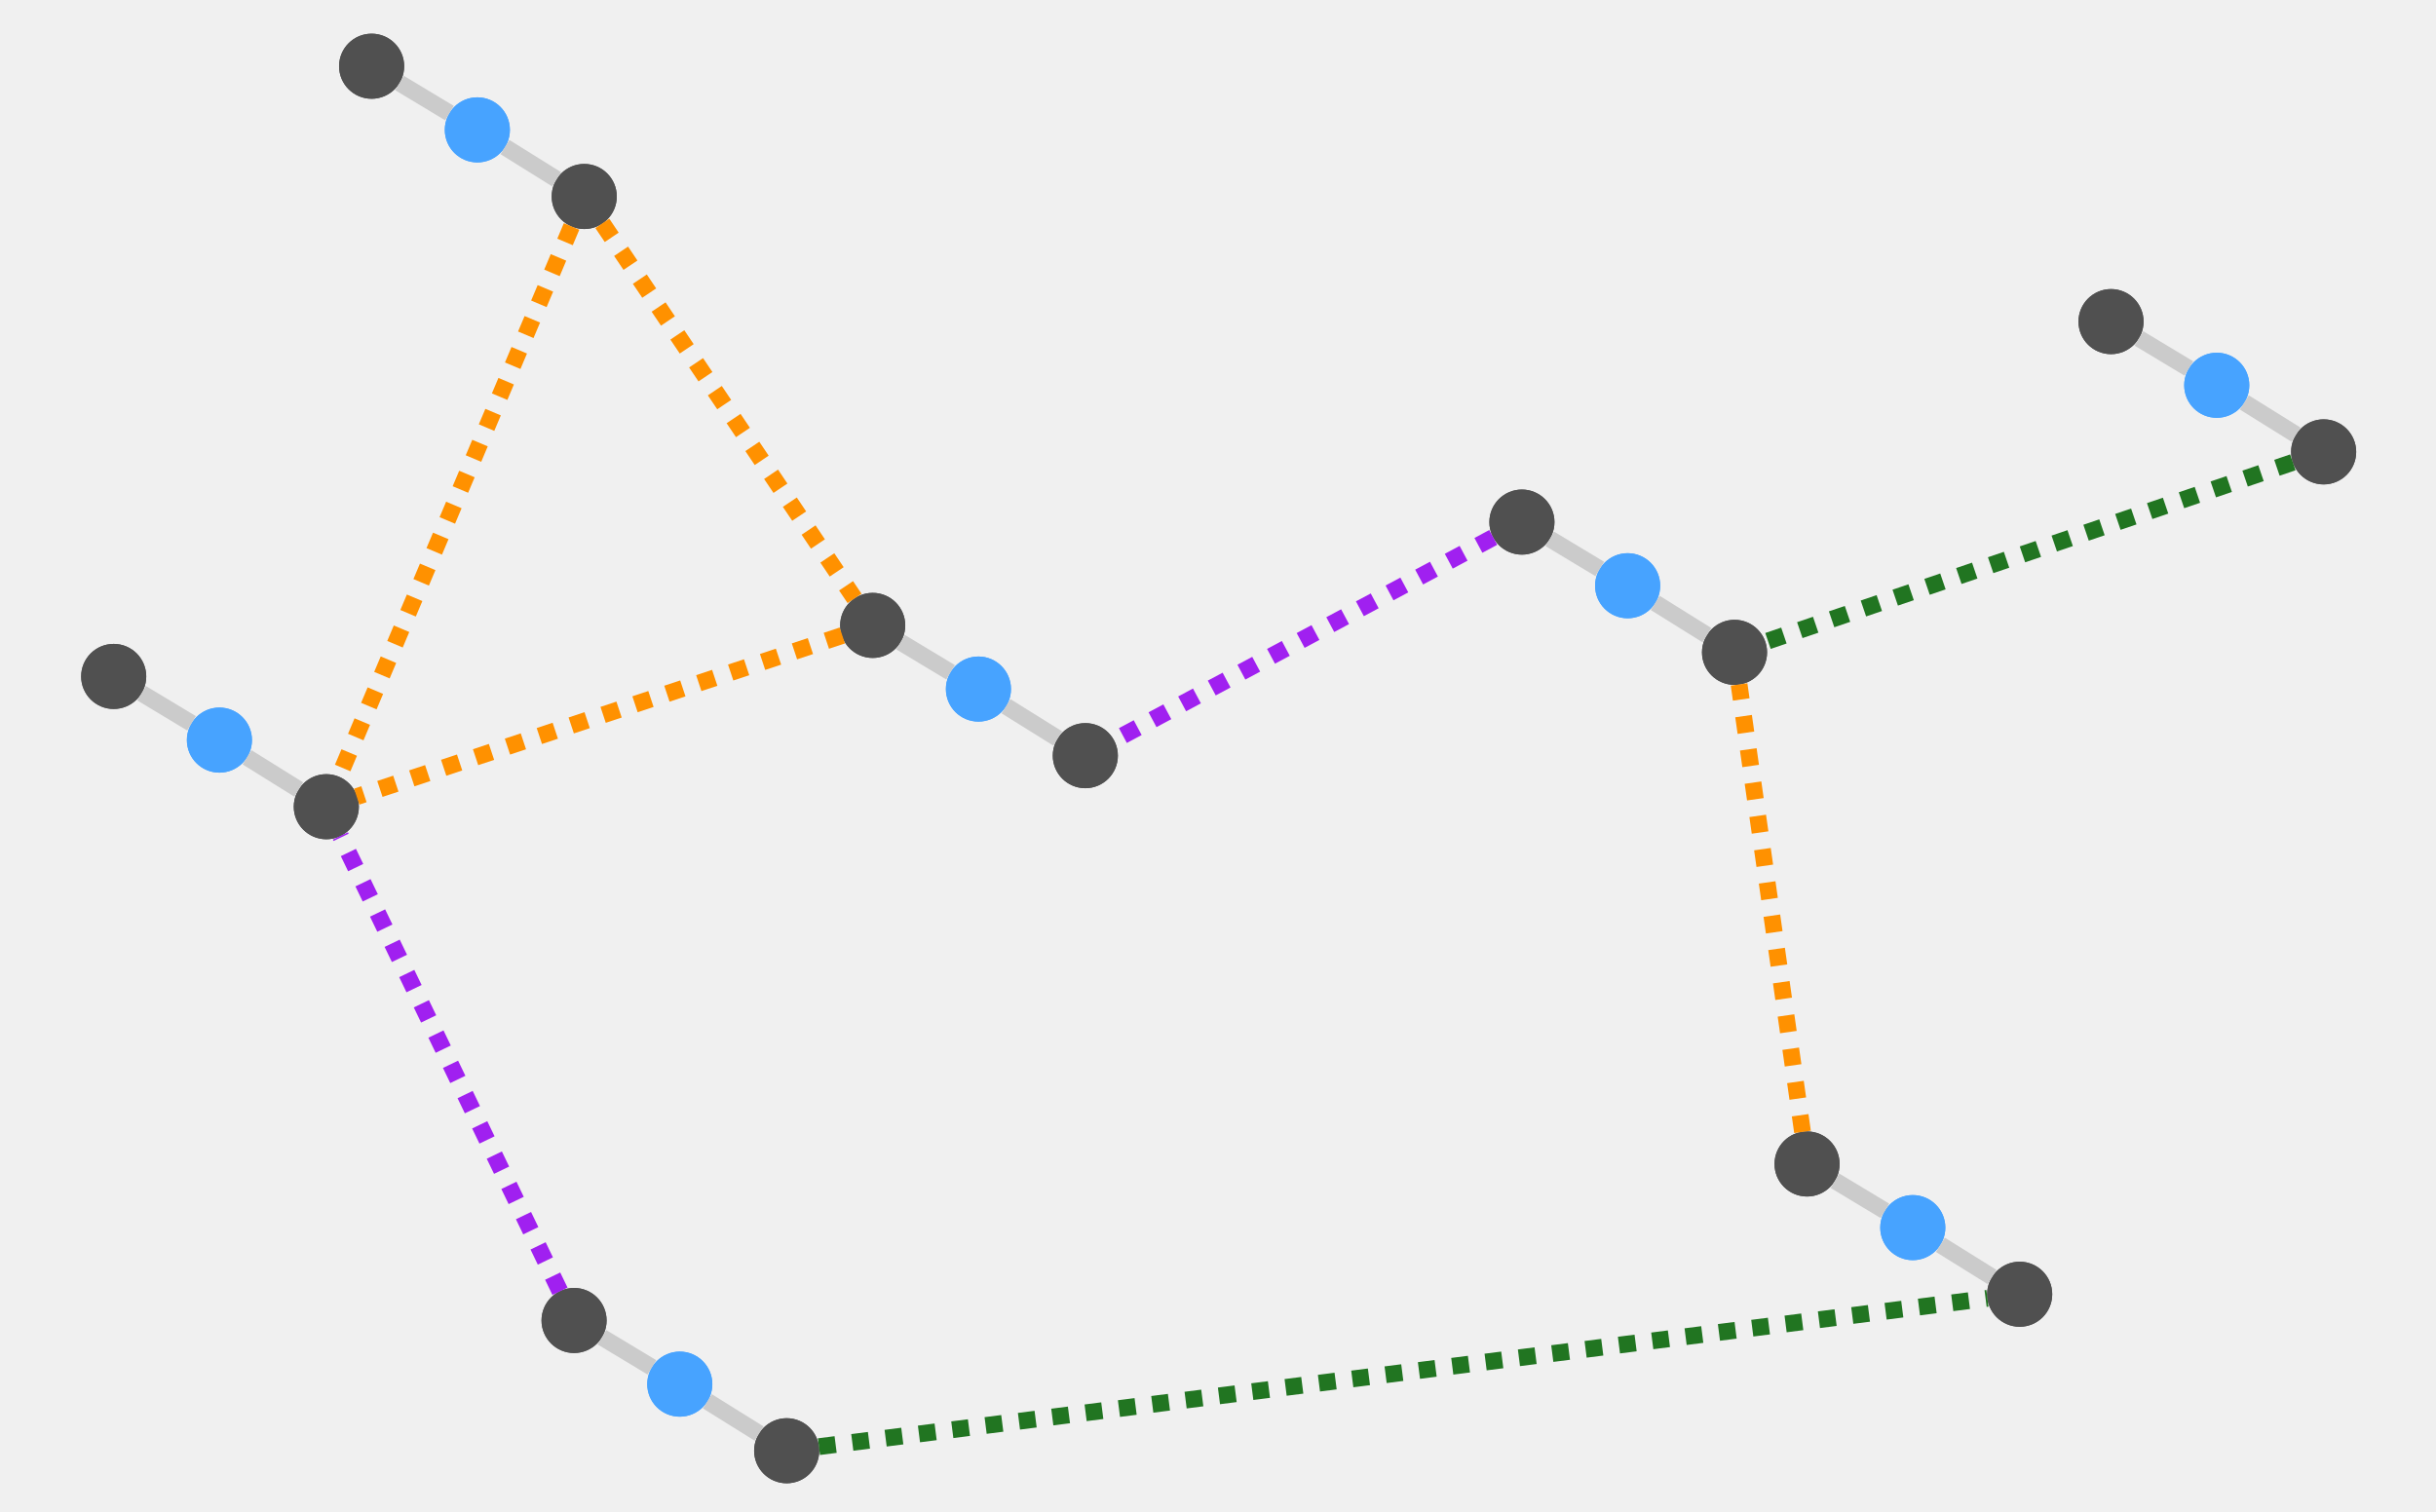
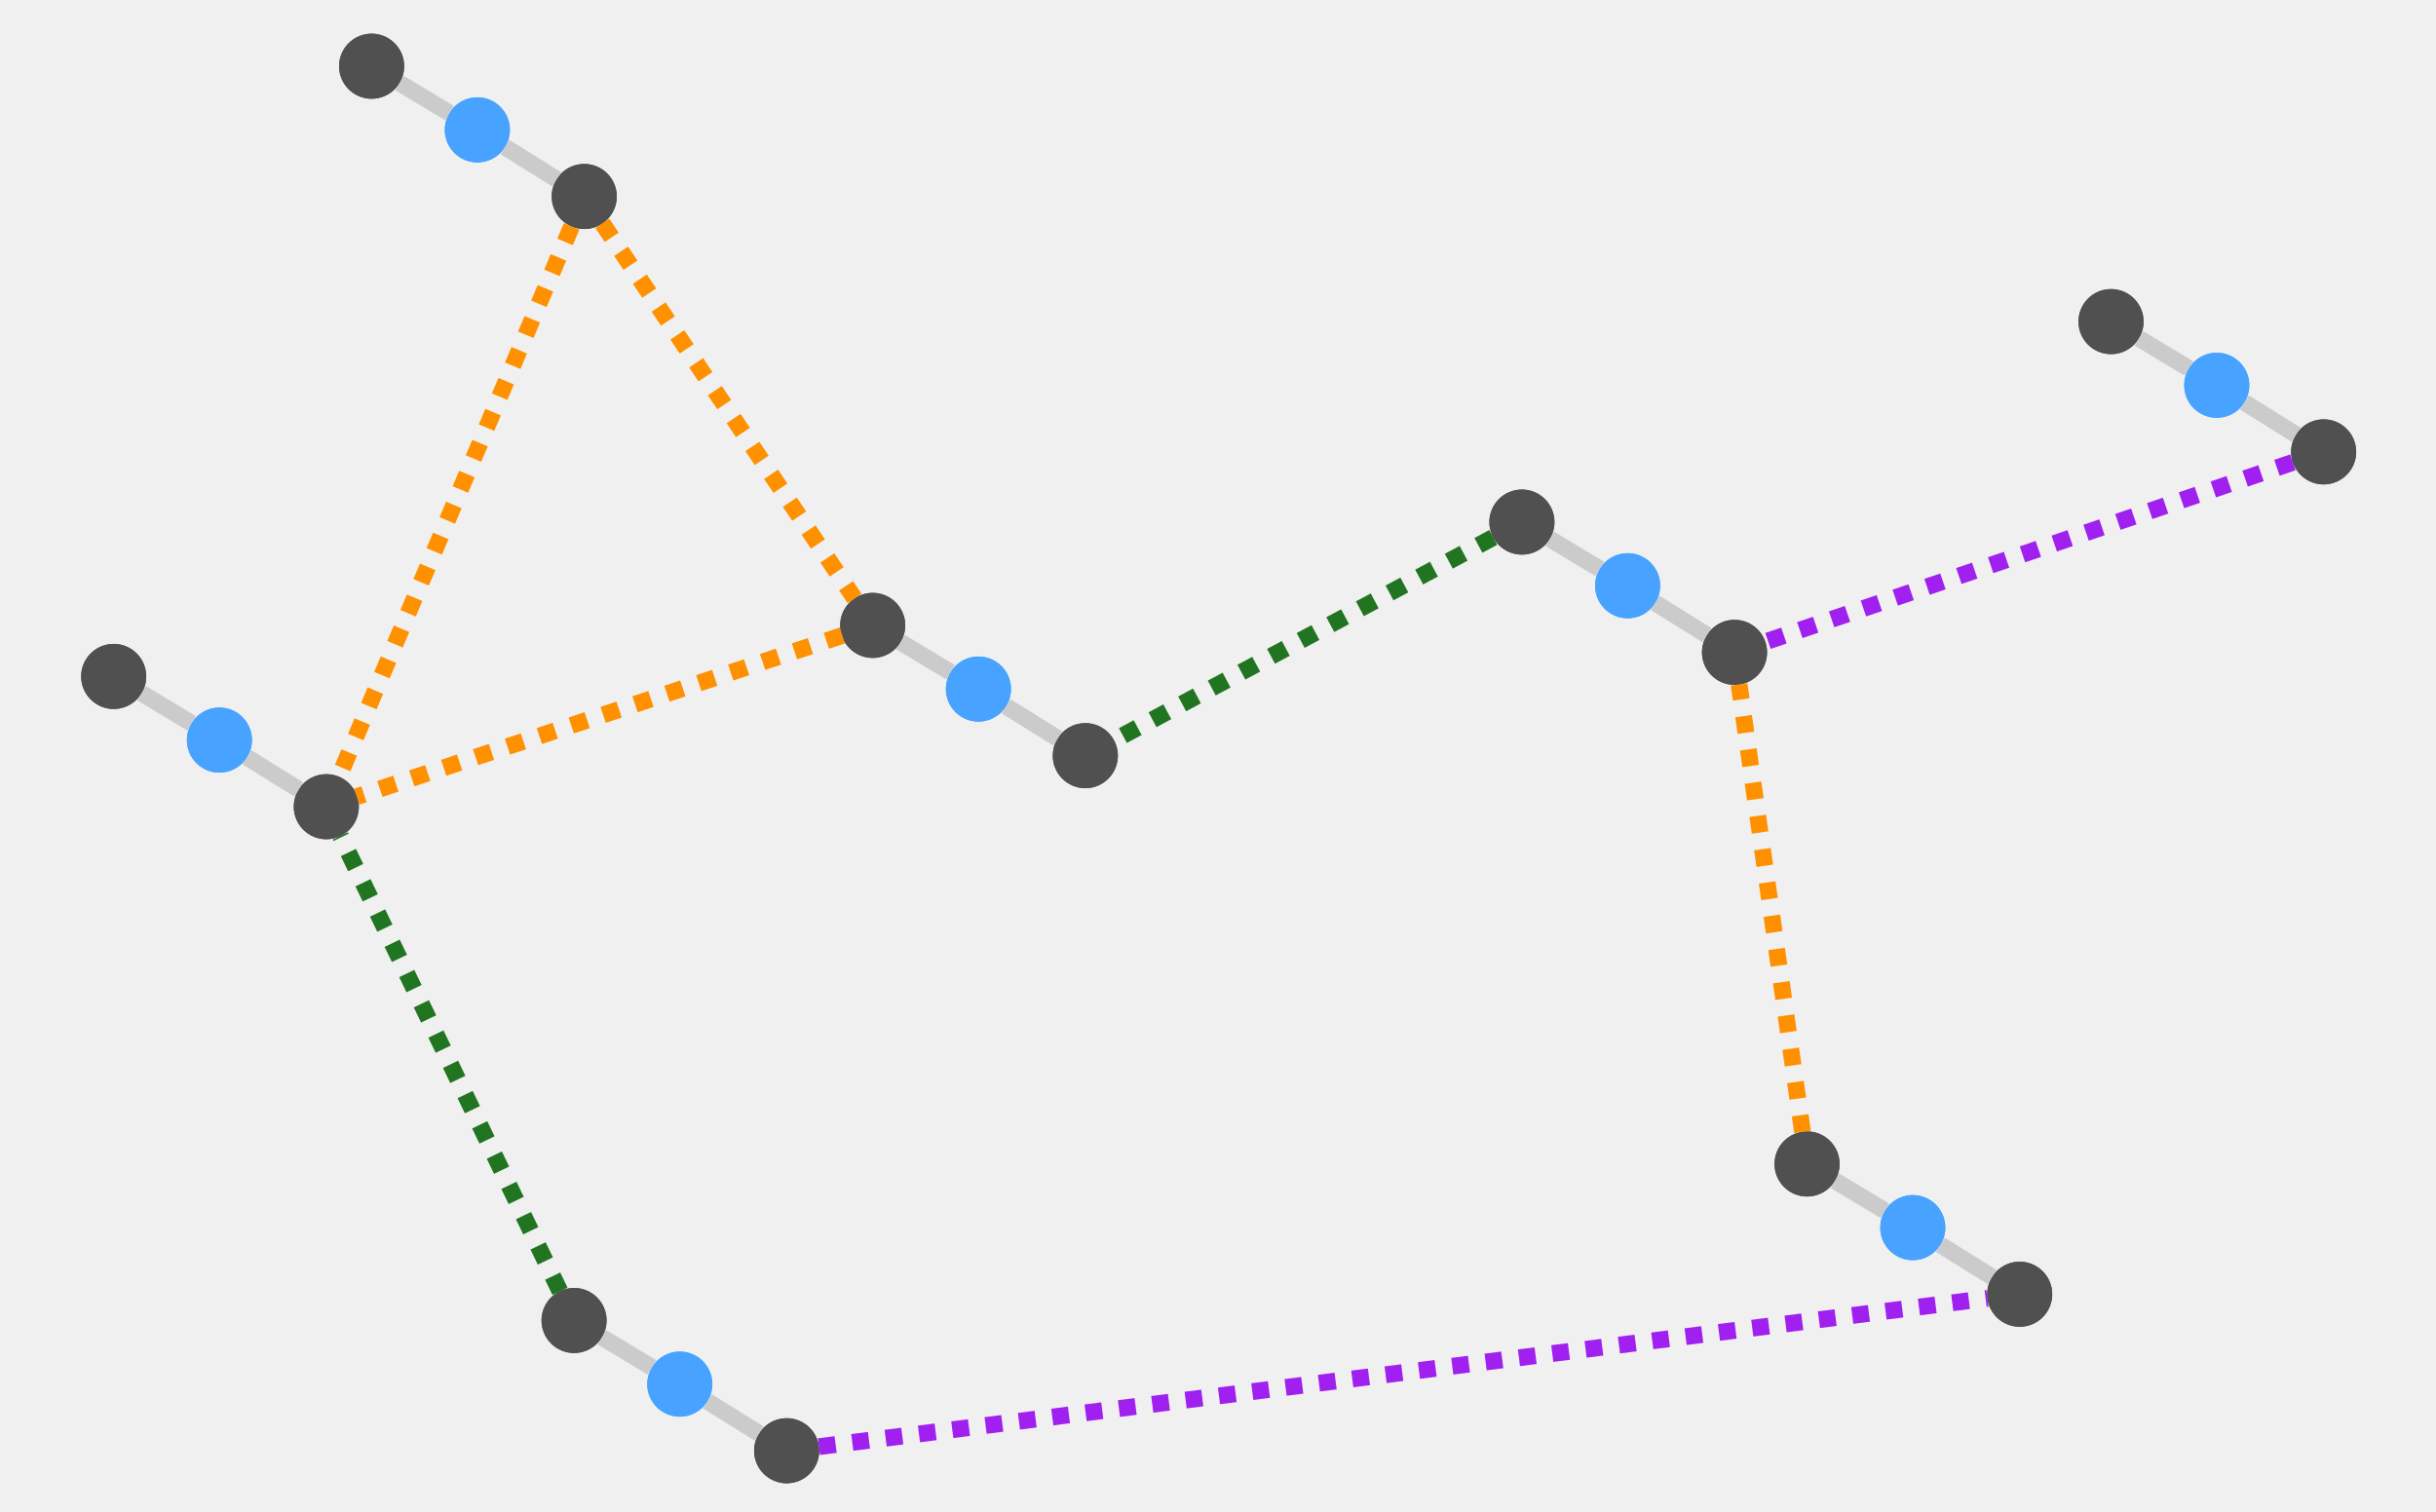
<svg xmlns="http://www.w3.org/2000/svg" width="29cm" height="18cm" viewBox="280 320 580 360">
  <rect style="fill: none; fill-opacity:0; stroke-width: 2.35099e-37; stroke: #ffffff" x="280.004" y="320.002" width="579.991" height="359.976" />
  <g>
    <ellipse style="fill: #505050" cx="357.694" cy="512.108" rx="6.75" ry="6.75" />
    <ellipse style="fill: none; fill-opacity:0; stroke-width: 2; stroke: #505050" cx="357.694" cy="512.108" rx="6.75" ry="6.75" />
    <ellipse style="fill: none; fill-opacity:0; stroke-width: 2; stroke: #505050" cx="357.694" cy="512.108" rx="6.75" ry="6.75" />
  </g>
  <g>
    <ellipse style="fill: #47a3ff" cx="332.244" cy="496.246" rx="6.75" ry="6.75" />
    <ellipse style="fill: none; fill-opacity:0; stroke-width: 2; stroke: #47a3ff" cx="332.244" cy="496.246" rx="6.75" ry="6.75" />
    <ellipse style="fill: none; fill-opacity:0; stroke-width: 2; stroke: #47a3ff" cx="332.244" cy="496.246" rx="6.75" ry="6.75" />
  </g>
  <g>
    <ellipse style="fill: #505050" cx="307.07" cy="481.086" rx="6.75" ry="6.75" />
    <ellipse style="fill: none; fill-opacity:0; stroke-width: 2; stroke: #505050" cx="307.07" cy="481.086" rx="6.75" ry="6.75" />
    <ellipse style="fill: none; fill-opacity:0; stroke-width: 2; stroke: #505050" cx="307.07" cy="481.086" rx="6.75" ry="6.75" />
  </g>
  <line style="fill: none; fill-opacity:0; stroke-width: 4; stroke: #cbcbcb" x1="313.714" y1="485.087" x2="325.6" y2="492.245" />
  <line style="fill: none; fill-opacity:0; stroke-width: 4; stroke: #cbcbcb" x1="338.818" y1="500.343" x2="351.12" y2="508.011" />
  <g>
    <ellipse style="fill: #505050" cx="467.304" cy="665.476" rx="6.75" ry="6.75" />
    <ellipse style="fill: none; fill-opacity:0; stroke-width: 2; stroke: #505050" cx="467.304" cy="665.476" rx="6.75" ry="6.75" />
    <ellipse style="fill: none; fill-opacity:0; stroke-width: 2; stroke: #505050" cx="467.304" cy="665.476" rx="6.75" ry="6.75" />
  </g>
  <g>
    <ellipse style="fill: #47a3ff" cx="441.854" cy="649.616" rx="6.75" ry="6.75" />
    <ellipse style="fill: none; fill-opacity:0; stroke-width: 2; stroke: #47a3ff" cx="441.854" cy="649.616" rx="6.75" ry="6.75" />
    <ellipse style="fill: none; fill-opacity:0; stroke-width: 2; stroke: #47a3ff" cx="441.854" cy="649.616" rx="6.75" ry="6.75" />
  </g>
  <g>
    <ellipse style="fill: #505050" cx="416.682" cy="634.456" rx="6.75" ry="6.75" />
    <ellipse style="fill: none; fill-opacity:0; stroke-width: 2; stroke: #505050" cx="416.682" cy="634.456" rx="6.75" ry="6.75" />
    <ellipse style="fill: none; fill-opacity:0; stroke-width: 2; stroke: #505050" cx="416.682" cy="634.456" rx="6.75" ry="6.75" />
  </g>
  <line style="fill: none; fill-opacity:0; stroke-width: 4; stroke: #cbcbcb" x1="423.325" y1="638.457" x2="435.211" y2="645.615" />
  <line style="fill: none; fill-opacity:0; stroke-width: 4; stroke: #cbcbcb" x1="448.428" y1="653.713" x2="460.73" y2="661.379" />
  <g>
    <ellipse style="fill: #505050" cx="538.41" cy="499.952" rx="6.75" ry="6.75" />
    <ellipse style="fill: none; fill-opacity:0; stroke-width: 2; stroke: #505050" cx="538.41" cy="499.952" rx="6.75" ry="6.75" />
    <ellipse style="fill: none; fill-opacity:0; stroke-width: 2; stroke: #505050" cx="538.41" cy="499.952" rx="6.75" ry="6.75" />
  </g>
  <g>
    <ellipse style="fill: #47a3ff" cx="512.96" cy="484.09" rx="6.75" ry="6.75" />
    <ellipse style="fill: none; fill-opacity:0; stroke-width: 2; stroke: #47a3ff" cx="512.96" cy="484.09" rx="6.75" ry="6.75" />
    <ellipse style="fill: none; fill-opacity:0; stroke-width: 2; stroke: #47a3ff" cx="512.96" cy="484.09" rx="6.75" ry="6.75" />
  </g>
  <g>
    <ellipse style="fill: #505050" cx="487.786" cy="468.932" rx="6.75" ry="6.75" />
    <ellipse style="fill: none; fill-opacity:0; stroke-width: 2; stroke: #505050" cx="487.786" cy="468.932" rx="6.75" ry="6.75" />
    <ellipse style="fill: none; fill-opacity:0; stroke-width: 2; stroke: #505050" cx="487.786" cy="468.932" rx="6.75" ry="6.75" />
  </g>
  <line style="fill: none; fill-opacity:0; stroke-width: 4; stroke: #cbcbcb" x1="494.43" y1="472.932" x2="506.316" y2="480.09" />
  <line style="fill: none; fill-opacity:0; stroke-width: 4; stroke: #cbcbcb" x1="519.534" y1="488.187" x2="531.836" y2="495.855" />
  <g>
    <ellipse style="fill: #505050" cx="419.104" cy="366.79" rx="6.75" ry="6.75" />
    <ellipse style="fill: none; fill-opacity:0; stroke-width: 2; stroke: #505050" cx="419.104" cy="366.79" rx="6.75" ry="6.75" />
    <ellipse style="fill: none; fill-opacity:0; stroke-width: 2; stroke: #505050" cx="419.104" cy="366.79" rx="6.75" ry="6.75" />
  </g>
  <g>
    <ellipse style="fill: #47a3ff" cx="393.654" cy="350.928" rx="6.75" ry="6.75" />
    <ellipse style="fill: none; fill-opacity:0; stroke-width: 2; stroke: #47a3ff" cx="393.654" cy="350.928" rx="6.75" ry="6.75" />
    <ellipse style="fill: none; fill-opacity:0; stroke-width: 2; stroke: #47a3ff" cx="393.654" cy="350.928" rx="6.75" ry="6.75" />
  </g>
  <g>
    <ellipse style="fill: #505050" cx="368.482" cy="335.77" rx="6.75" ry="6.75" />
    <ellipse style="fill: none; fill-opacity:0; stroke-width: 2; stroke: #505050" cx="368.482" cy="335.77" rx="6.75" ry="6.75" />
    <ellipse style="fill: none; fill-opacity:0; stroke-width: 2; stroke: #505050" cx="368.482" cy="335.77" rx="6.75" ry="6.75" />
  </g>
  <line style="fill: none; fill-opacity:0; stroke-width: 4; stroke: #cbcbcb" x1="375.125" y1="339.77" x2="387.011" y2="346.928" />
  <line style="fill: none; fill-opacity:0; stroke-width: 4; stroke: #cbcbcb" x1="400.228" y1="355.025" x2="412.53" y2="362.693" />
  <g>
    <ellipse style="fill: #505050" cx="692.984" cy="475.348" rx="6.75" ry="6.75" />
    <ellipse style="fill: none; fill-opacity:0; stroke-width: 2; stroke: #505050" cx="692.984" cy="475.348" rx="6.75" ry="6.75" />
    <ellipse style="fill: none; fill-opacity:0; stroke-width: 2; stroke: #505050" cx="692.984" cy="475.348" rx="6.75" ry="6.75" />
  </g>
  <g>
    <ellipse style="fill: #47a3ff" cx="667.534" cy="459.486" rx="6.75" ry="6.75" />
    <ellipse style="fill: none; fill-opacity:0; stroke-width: 2; stroke: #47a3ff" cx="667.534" cy="459.486" rx="6.75" ry="6.75" />
    <ellipse style="fill: none; fill-opacity:0; stroke-width: 2; stroke: #47a3ff" cx="667.534" cy="459.486" rx="6.75" ry="6.75" />
  </g>
  <g>
    <ellipse style="fill: #505050" cx="642.36" cy="444.328" rx="6.75" ry="6.75" />
    <ellipse style="fill: none; fill-opacity:0; stroke-width: 2; stroke: #505050" cx="642.36" cy="444.328" rx="6.75" ry="6.75" />
    <ellipse style="fill: none; fill-opacity:0; stroke-width: 2; stroke: #505050" cx="642.36" cy="444.328" rx="6.75" ry="6.75" />
  </g>
  <line style="fill: none; fill-opacity:0; stroke-width: 4; stroke: #cbcbcb" x1="649.004" y1="448.328" x2="660.89" y2="455.486" />
  <line style="fill: none; fill-opacity:0; stroke-width: 4; stroke: #cbcbcb" x1="674.108" y1="463.583" x2="686.41" y2="471.251" />
  <g>
    <ellipse style="fill: #505050" cx="760.876" cy="628.206" rx="6.75" ry="6.75" />
    <ellipse style="fill: none; fill-opacity:0; stroke-width: 2; stroke: #505050" cx="760.876" cy="628.206" rx="6.75" ry="6.75" />
    <ellipse style="fill: none; fill-opacity:0; stroke-width: 2; stroke: #505050" cx="760.876" cy="628.206" rx="6.75" ry="6.75" />
  </g>
  <g>
    <ellipse style="fill: #47a3ff" cx="735.426" cy="612.344" rx="6.75" ry="6.75" />
    <ellipse style="fill: none; fill-opacity:0; stroke-width: 2; stroke: #47a3ff" cx="735.426" cy="612.344" rx="6.75" ry="6.75" />
    <ellipse style="fill: none; fill-opacity:0; stroke-width: 2; stroke: #47a3ff" cx="735.426" cy="612.344" rx="6.75" ry="6.75" />
  </g>
  <g>
    <ellipse style="fill: #505050" cx="710.252" cy="597.186" rx="6.75" ry="6.75" />
    <ellipse style="fill: none; fill-opacity:0; stroke-width: 2; stroke: #505050" cx="710.252" cy="597.186" rx="6.75" ry="6.75" />
    <ellipse style="fill: none; fill-opacity:0; stroke-width: 2; stroke: #505050" cx="710.252" cy="597.186" rx="6.75" ry="6.75" />
  </g>
  <line style="fill: none; fill-opacity:0; stroke-width: 4; stroke: #cbcbcb" x1="716.896" y1="601.186" x2="728.782" y2="608.344" />
  <line style="fill: none; fill-opacity:0; stroke-width: 4; stroke: #cbcbcb" x1="742" y1="616.441" x2="754.302" y2="624.109" />
  <g>
    <ellipse style="fill: #505050" cx="833.248" cy="427.608" rx="6.75" ry="6.75" />
    <ellipse style="fill: none; fill-opacity:0; stroke-width: 2; stroke: #505050" cx="833.248" cy="427.608" rx="6.75" ry="6.75" />
    <ellipse style="fill: none; fill-opacity:0; stroke-width: 2; stroke: #505050" cx="833.248" cy="427.608" rx="6.75" ry="6.75" />
  </g>
  <g>
    <ellipse style="fill: #47a3ff" cx="807.798" cy="411.746" rx="6.75" ry="6.75" />
    <ellipse style="fill: none; fill-opacity:0; stroke-width: 2; stroke: #47a3ff" cx="807.798" cy="411.746" rx="6.75" ry="6.75" />
    <ellipse style="fill: none; fill-opacity:0; stroke-width: 2; stroke: #47a3ff" cx="807.798" cy="411.746" rx="6.75" ry="6.75" />
  </g>
  <g>
    <ellipse style="fill: #505050" cx="782.624" cy="396.588" rx="6.75" ry="6.75" />
    <ellipse style="fill: none; fill-opacity:0; stroke-width: 2; stroke: #505050" cx="782.624" cy="396.588" rx="6.75" ry="6.75" />
    <ellipse style="fill: none; fill-opacity:0; stroke-width: 2; stroke: #505050" cx="782.624" cy="396.588" rx="6.75" ry="6.75" />
  </g>
  <line style="fill: none; fill-opacity:0; stroke-width: 4; stroke: #cbcbcb" x1="789.268" y1="400.588" x2="801.154" y2="407.746" />
  <line style="fill: none; fill-opacity:0; stroke-width: 4; stroke: #cbcbcb" x1="814.372" y1="415.843" x2="826.674" y2="423.511" />
  <line style="fill: none; fill-opacity:0; stroke-width: 4; stroke-dasharray: 4; stroke: #ff9100" x1="423.414" y1="373.198" x2="483.46" y2="462.499" />
-   <line style="fill: none; fill-opacity:0; stroke-width: 4; stroke-dasharray: 4; stroke: #a020f0" x1="635.525" y1="447.985" x2="545.242" y2="496.294" />
+   <line style="fill: none; fill-opacity:0; stroke-width: 4; stroke-dasharray: 4; stroke: #217521" x1="635.525" y1="447.985" x2="545.242" y2="496.294" />
  <line style="fill: none; fill-opacity:0; stroke-width: 4; stroke-dasharray: 4; stroke: #ff9100" x1="709.169" y1="589.541" x2="694.067" y2="482.993" />
-   <line style="fill: none; fill-opacity:0; stroke-width: 4; stroke-dasharray: 4; stroke: #217521" x1="825.91" y1="430.104" x2="700.32" y2="472.85" />
+   <line style="fill: none; fill-opacity:0; stroke-width: 4; stroke-dasharray: 4; stroke: #a020f0" x1="825.91" y1="430.104" x2="700.32" y2="472.85" />
  <line style="fill: none; fill-opacity:0; stroke-width: 4; stroke-dasharray: 4; stroke: #ff9100" x1="416.087" y1="373.93" x2="360.711" y2="504.968" />
  <line style="fill: none; fill-opacity:0; stroke-width: 4; stroke-dasharray: 4; stroke: #ff9100" x1="480.545" y1="471.335" x2="364.935" y2="509.705" />
-   <line style="fill: none; fill-opacity:0; stroke-width: 4; stroke-dasharray: 4; stroke: #a020f0" x1="413.326" y1="627.496" x2="361.05" y2="519.068" />
-   <line style="fill: none; fill-opacity:0; stroke-width: 4; stroke-dasharray: 4; stroke: #217521" x1="474.991" y1="664.5" x2="753.189" y2="629.182" />
+   <line style="fill: none; fill-opacity:0; stroke-width: 4; stroke-dasharray: 4; stroke: #217521" x1="413.326" y1="627.496" x2="361.05" y2="519.068" />
+   <line style="fill: none; fill-opacity:0; stroke-width: 4; stroke-dasharray: 4; stroke: #a020f0" x1="474.991" y1="664.5" x2="753.189" y2="629.182" />
</svg>
